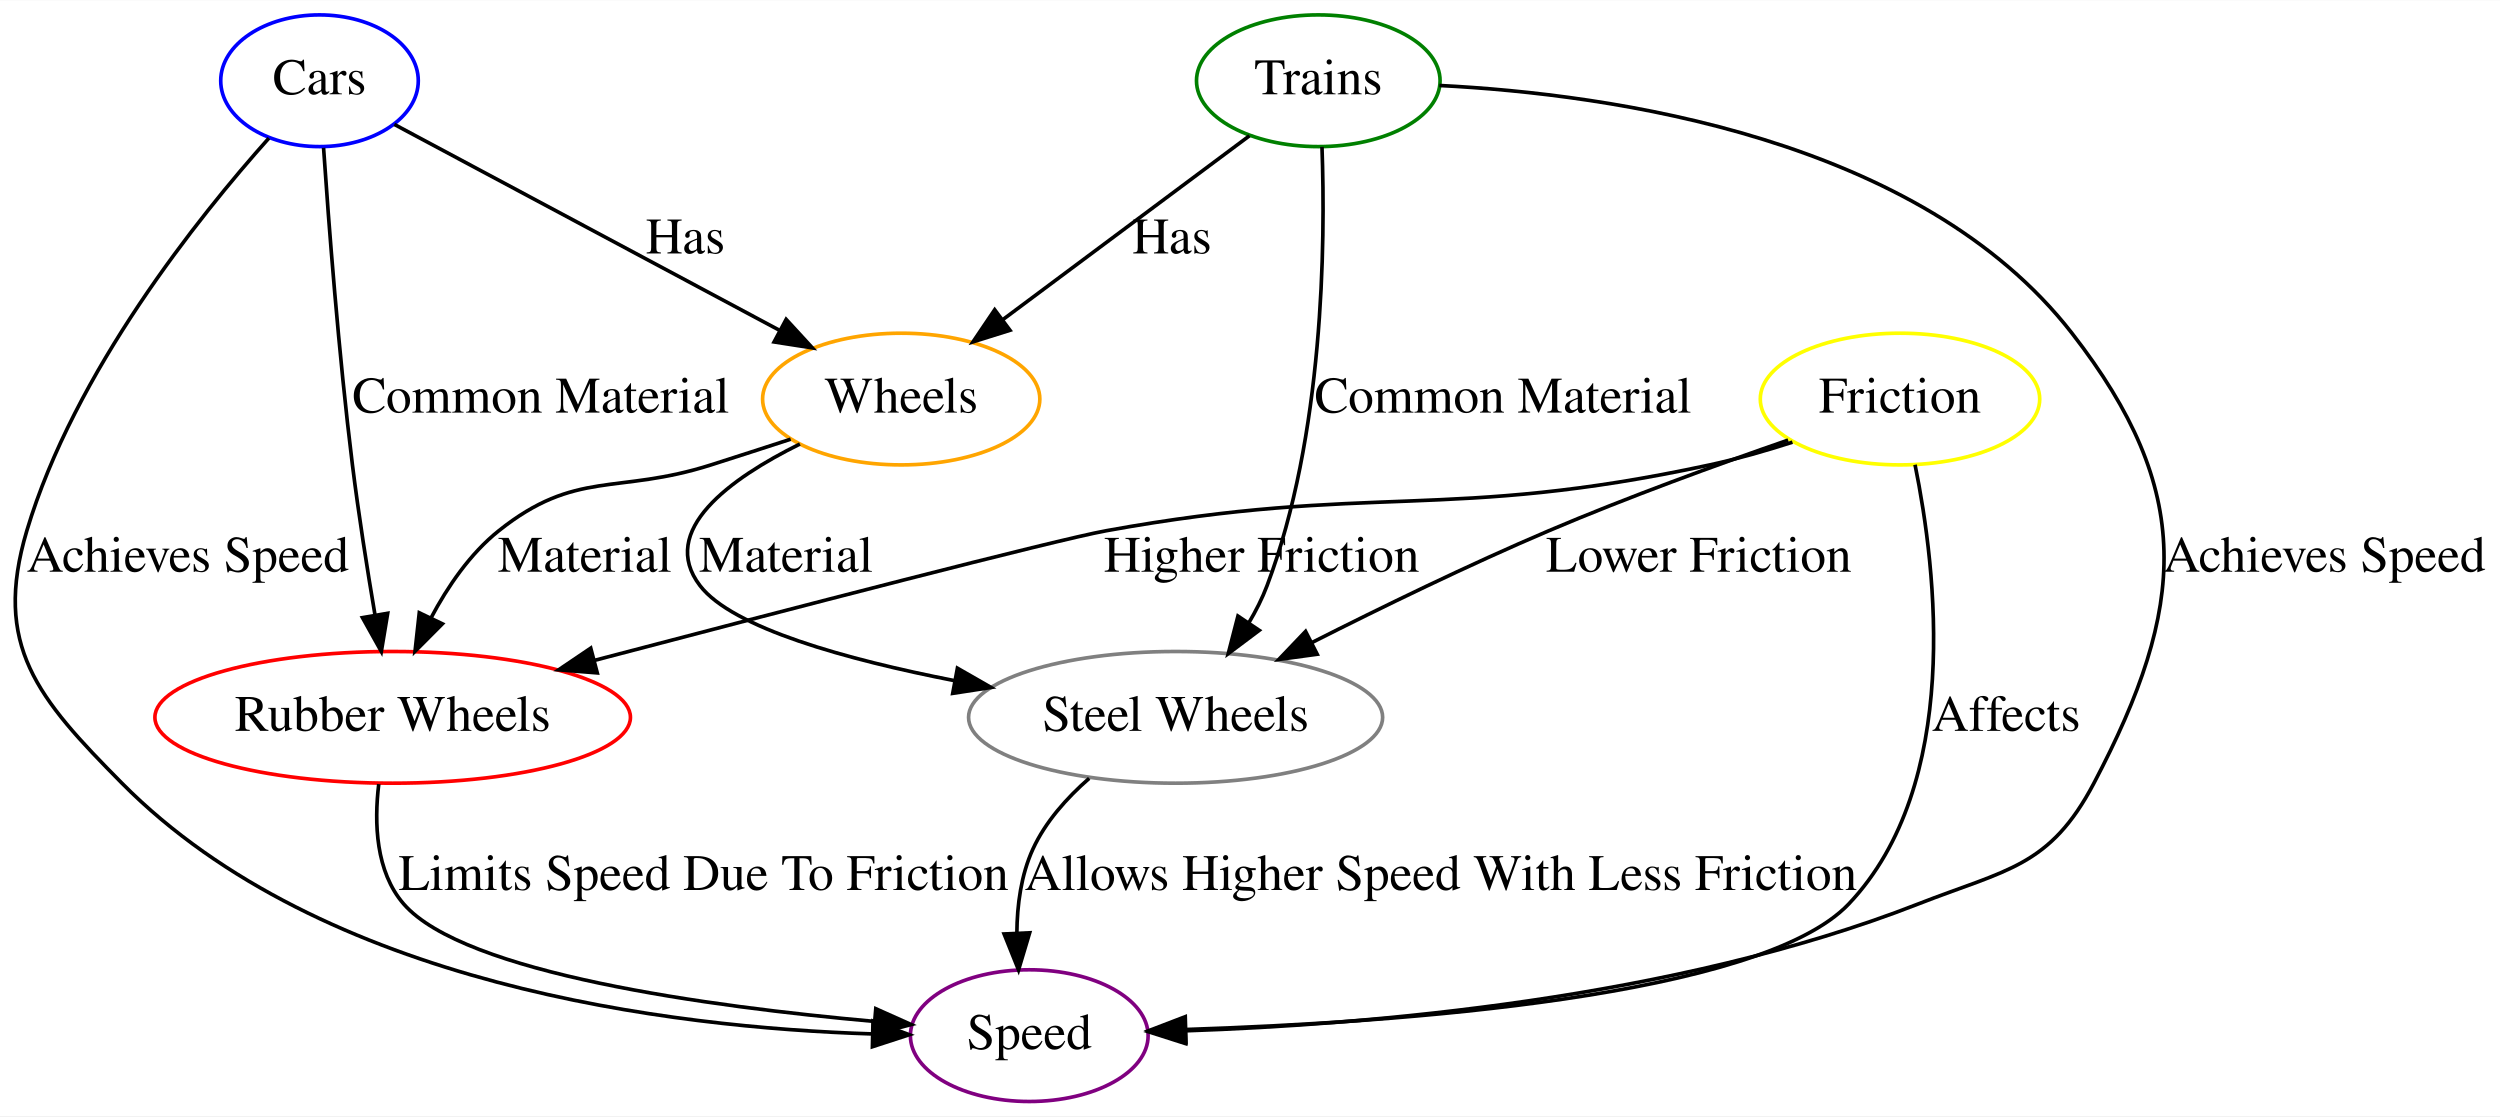
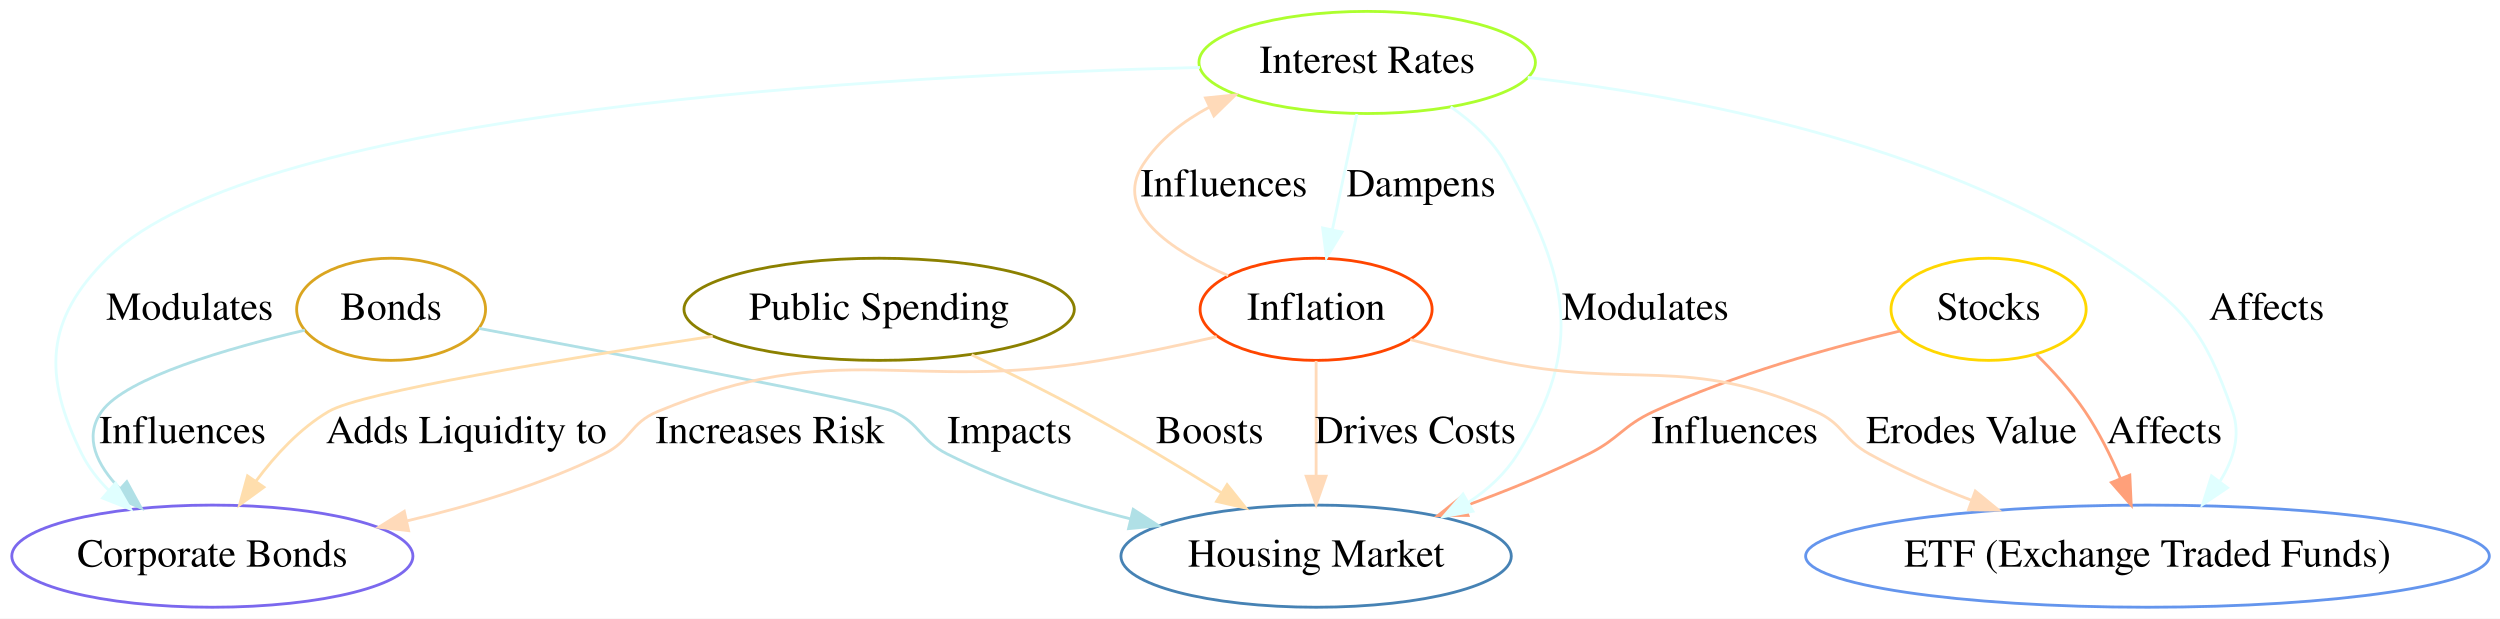
- <svg xmlns="http://www.w3.org/2000/svg" width="683pt" height="305pt" viewBox="0.00 0.00 683.33 305.00">
-   <g id="graph0" class="graph" transform="scale(1 1) rotate(0) translate(4 301)">
-     <polygon fill="white" stroke="transparent" points="-4,4 -4,-301 679.33,-301 679.33,4 -4,4" />
+ <svg xmlns="http://www.w3.org/2000/svg" width="881pt" height="218pt" viewBox="0.00 0.00 881.08 218.00">
+   <g id="graph0" class="graph" transform="scale(1 1) rotate(0) translate(4 214)">
+     <polygon fill="white" stroke="transparent" points="-4,4 -4,-214 877.08,-214 877.08,4 -4,4" />
    <g id="node1" class="node">
-       <ellipse fill="none" stroke="blue" cx="83.33" cy="-279" rx="27" ry="18" />
-       <text text-anchor="middle" x="83.33" y="-275.3" font-family="Times,serif" font-size="14.00">Cars</text>
+       <ellipse fill="none" stroke="#ffd700" cx="696.84" cy="-105" rx="34.39" ry="18" />
+       <text text-anchor="middle" x="696.84" y="-101.3" font-family="Times,serif" font-size="14.00">Stocks</text>
+     </g>
+     <g id="node6" class="node">
+       <ellipse fill="none" stroke="#4682b4" cx="459.84" cy="-18" rx="68.79" ry="18" />
+       <text text-anchor="middle" x="459.84" y="-14.3" font-family="Times,serif" font-size="14.00">Housing Market</text>
+     </g>
+     <g id="edge1" class="edge">
+       <path fill="none" stroke="#ffa07a" d="M665.64,-97.36C641.32,-91.57 607.06,-82.05 578.84,-69 567.77,-63.88 566.76,-59.46 555.84,-54 542.18,-47.17 526.84,-40.97 512.51,-35.75" />
+       <polygon fill="#ffa07a" stroke="#ffa07a" points="513.37,-32.35 502.77,-32.3 511.03,-38.94 513.37,-32.35" />
+       <text text-anchor="middle" x="607.34" y="-57.8" font-family="Times,serif" font-size="14.00">Influences</text>
+     </g>
+     <g id="node7" class="node">
+       <ellipse fill="none" stroke="#6495ed" cx="752.84" cy="-18" rx="120.48" ry="18" />
+       <text text-anchor="middle" x="752.84" y="-14.3" font-family="Times,serif" font-size="14.00">ETF (Exchange Traded Funds)</text>
+     </g>
+     <g id="edge2" class="edge">
+       <path fill="none" stroke="#ffa07a" d="M713.71,-89.02C719.64,-83.18 726.02,-76.17 730.84,-69 735.69,-61.81 739.88,-53.38 743.26,-45.51" />
+       <polygon fill="#ffa07a" stroke="#ffa07a" points="746.61,-46.57 747.11,-35.98 740.12,-43.95 746.61,-46.57" />
+       <text text-anchor="middle" x="758.84" y="-57.8" font-family="Times,serif" font-size="14.00">Affects</text>
+     </g>
+     <g id="node2" class="node">
+       <ellipse fill="none" stroke="#daa520" cx="133.84" cy="-105" rx="33.29" ry="18" />
+       <text text-anchor="middle" x="133.84" y="-101.3" font-family="Times,serif" font-size="14.00">Bonds</text>
+     </g>
+     <g id="edge3" class="edge">
+       <path fill="none" stroke="#b0e0e6" d="M164.82,-98.26C213.79,-89.14 304.23,-72.05 310.84,-69 320.62,-64.5 320.23,-58.83 329.84,-54 349.86,-43.94 373.1,-36.51 394.35,-31.15" />
+       <polygon fill="#b0e0e6" stroke="#b0e0e6" points="395.38,-34.5 404.28,-28.75 393.74,-27.7 395.38,-34.5" />
+       <text text-anchor="middle" x="351.84" y="-57.8" font-family="Times,serif" font-size="14.00">Impacts</text>
+     </g>
+     <g id="node8" class="node">
+       <ellipse fill="none" stroke="#7b68ee" cx="70.84" cy="-18" rx="70.69" ry="18" />
+       <text text-anchor="middle" x="70.84" y="-14.3" font-family="Times,serif" font-size="14.00">Corporate Bonds</text>
+     </g>
+     <g id="edge4" class="edge">
+       <path fill="none" stroke="#b0e0e6" d="M103.45,-97.65C76.58,-91.35 40.36,-80.92 31.84,-69 25.35,-59.9 30.14,-50.15 38.29,-41.7" />
+       <polygon fill="#b0e0e6" stroke="#b0e0e6" points="40.69,-44.25 45.76,-34.95 35.99,-39.06 40.69,-44.25" />
+       <text text-anchor="middle" x="60.34" y="-57.8" font-family="Times,serif" font-size="14.00">Influences</text>
    </g>
    <g id="node3" class="node">
-       <ellipse fill="none" stroke="orange" cx="242.33" cy="-192" rx="37.89" ry="18" />
-       <text text-anchor="middle" x="242.33" y="-188.3" font-family="Times,serif" font-size="14.00">Wheels</text>
+       <ellipse fill="none" stroke="#8b8000" cx="305.84" cy="-105" rx="68.79" ry="18" />
+       <text text-anchor="middle" x="305.84" y="-101.3" font-family="Times,serif" font-size="14.00">Public Spending</text>
    </g>
-     <g id="edge1" class="edge">
-       <path fill="none" stroke="black" d="M103.79,-267.06C130.44,-252.82 177.34,-227.74 209.12,-210.76" />
-       <polygon fill="black" stroke="black" points="210.88,-213.78 218.05,-205.98 207.58,-207.61 210.88,-213.78" />
-       <text text-anchor="middle" x="183.33" y="-231.8" font-family="Times,serif" font-size="14.00">Has</text>
+     <g id="edge5" class="edge">
+       <path fill="none" stroke="#ffdead" d="M338.43,-88.97C350.9,-83.01 365.16,-75.93 377.84,-69 394.08,-60.13 411.65,-49.55 426.34,-40.42" />
+       <polygon fill="#ffdead" stroke="#ffdead" points="428.47,-43.22 435.08,-34.94 424.75,-37.29 428.47,-43.22" />
+       <text text-anchor="middle" x="422.34" y="-57.8" font-family="Times,serif" font-size="14.00">Boosts</text>
+     </g>
+     <g id="edge6" class="edge">
+       <path fill="none" stroke="#ffdead" d="M247.19,-95.51C194.44,-87.54 123.48,-75.84 111.84,-69 101.72,-63.05 93.03,-53.62 86.28,-44.54" />
+       <polygon fill="#ffdead" stroke="#ffdead" points="89,-42.31 80.43,-36.07 83.24,-46.29 89,-42.31" />
+       <text text-anchor="middle" x="160.34" y="-57.8" font-family="Times,serif" font-size="14.00">Adds Liquidity to</text>
    </g>
    <g id="node4" class="node">
-       <ellipse fill="none" stroke="red" cx="103.33" cy="-105" rx="64.99" ry="18" />
-       <text text-anchor="middle" x="103.33" y="-101.3" font-family="Times,serif" font-size="14.00">Rubber Wheels</text>
+       <ellipse fill="none" stroke="#adff2f" cx="477.84" cy="-192" rx="59.29" ry="18" />
+       <text text-anchor="middle" x="477.84" y="-188.3" font-family="Times,serif" font-size="14.00">Interest Rates</text>
    </g>
-     <g id="edge5" class="edge">
-       <path fill="none" stroke="black" d="M84.44,-260.66C85.85,-239.98 88.56,-204.4 92.33,-174 94.01,-160.51 96.36,-145.59 98.47,-133.17" />
-       <polygon fill="black" stroke="black" points="101.97,-133.45 100.23,-123 95.07,-132.25 101.97,-133.45" />
-       <text text-anchor="middle" x="143.83" y="-188.3" font-family="Times,serif" font-size="14.00">Common Material</text>
+     <g id="node5" class="node">
+       <ellipse fill="none" stroke="#ff4500" cx="459.84" cy="-105" rx="40.89" ry="18" />
+       <text text-anchor="middle" x="459.84" y="-101.3" font-family="Times,serif" font-size="14.00">Inflation</text>
    </g>
-     <g id="node7" class="node">
-       <ellipse fill="none" stroke="purple" cx="277.33" cy="-18" rx="32.49" ry="18" />
-       <text text-anchor="middle" x="277.33" y="-14.3" font-family="Times,serif" font-size="14.00">Speed</text>
+     <g id="edge14" class="edge">
+       <path fill="none" stroke="#e0ffff" d="M474.2,-173.8C471.74,-162.16 468.43,-146.55 465.61,-133.24" />
+       <polygon fill="#e0ffff" stroke="#e0ffff" points="468.98,-132.23 463.48,-123.18 462.13,-133.68 468.98,-132.23" />
+       <text text-anchor="middle" x="496.84" y="-144.8" font-family="Times,serif" font-size="14.00">Dampens</text>
+     </g>
+     <g id="edge7" class="edge">
+       <path fill="none" stroke="#e0ffff" d="M507.26,-176.36C514.96,-171.04 522.35,-164.26 526.84,-156 548.52,-116.15 554.8,-92.52 530.84,-54 526.56,-47.11 520.47,-41.53 513.64,-37.03" />
+       <polygon fill="#e0ffff" stroke="#e0ffff" points="515.09,-33.83 504.67,-31.89 511.61,-39.9 515.09,-33.83" />
+       <text text-anchor="middle" x="575.84" y="-101.3" font-family="Times,serif" font-size="14.00">Modulates</text>
+     </g>
+     <g id="edge8" class="edge">
+       <path fill="none" stroke="#e0ffff" d="M534.41,-186.73C590.48,-180.23 676.89,-163.9 739.84,-123 765.57,-106.29 772.72,-97.96 782.84,-69 785.77,-60.62 783.18,-52.11 778.49,-44.55" />
+       <polygon fill="#e0ffff" stroke="#e0ffff" points="781.03,-42.1 772.25,-36.17 775.42,-46.28 781.03,-42.1" />
+       <text text-anchor="middle" x="794.84" y="-101.3" font-family="Times,serif" font-size="14.00">Affects</text>
+     </g>
+     <g id="edge9" class="edge">
+       <path fill="none" stroke="#e0ffff" d="M418.88,-190.25C310.82,-187.57 87.2,-175.65 33.84,-123 11.83,-101.28 11.11,-81.71 24.84,-54 27.18,-49.29 30.49,-45.04 34.27,-41.26" />
+       <polygon fill="#e0ffff" stroke="#e0ffff" points="36.73,-43.76 42,-34.57 32.15,-38.47 36.73,-43.76" />
+       <text text-anchor="middle" x="62.84" y="-101.3" font-family="Times,serif" font-size="14.00">Modulates</text>
+     </g>
+     <g id="edge13" class="edge">
+       <path fill="none" stroke="#ffdab9" d="M428.86,-116.85C408.73,-125.72 388.09,-139.47 398.84,-156 404.55,-164.77 413,-171.35 422.29,-176.3" />
+       <polygon fill="#ffdab9" stroke="#ffdab9" points="420.85,-179.49 431.39,-180.55 423.81,-173.15 420.85,-179.49" />
+       <text text-anchor="middle" x="427.34" y="-144.8" font-family="Times,serif" font-size="14.00">Influences</text>
+     </g>
+     <g id="edge10" class="edge">
+       <path fill="none" stroke="#ffdab9" d="M459.84,-86.8C459.84,-75.16 459.84,-59.55 459.84,-46.24" />
+       <polygon fill="#ffdab9" stroke="#ffdab9" points="463.34,-46.18 459.84,-36.18 456.34,-46.18 463.34,-46.18" />
+       <text text-anchor="middle" x="494.84" y="-57.8" font-family="Times,serif" font-size="14.00">Drives Costs</text>
+     </g>
+     <g id="edge11" class="edge">
+       <path fill="none" stroke="#ffdab9" d="M493.03,-94.34C502.6,-91.75 513.1,-89.09 522.84,-87 572.57,-76.36 589.27,-89.42 635.84,-69 645.7,-64.68 645.43,-59.21 654.84,-54 666.01,-47.82 678.47,-42.39 690.66,-37.76" />
+       <polygon fill="#ffdab9" stroke="#ffdab9" points="692.16,-40.94 700.35,-34.22 689.76,-34.36 692.16,-40.94" />
+       <text text-anchor="middle" x="690.84" y="-57.8" font-family="Times,serif" font-size="14.00">Erodes Value</text>
    </g>
    <g id="edge12" class="edge">
-       <path fill="none" stroke="black" d="M69.5,-263.32C50.25,-241.78 16.31,-199.44 3.33,-156 -6.04,-124.6 6.26,-110.28 29.33,-87 84.1,-31.74 179.23,-20.2 234.39,-18.47" />
-       <polygon fill="black" stroke="black" points="234.61,-21.97 244.53,-18.25 234.46,-14.97 234.61,-21.97" />
-       <text text-anchor="middle" x="47.33" y="-144.8" font-family="Times,serif" font-size="14.00">Achieves Speed</text>
-     </g>
-     <g id="node2" class="node">
-       <ellipse fill="none" stroke="green" cx="356.33" cy="-279" rx="33.29" ry="18" />
-       <text text-anchor="middle" x="356.33" y="-275.3" font-family="Times,serif" font-size="14.00">Trains</text>
-     </g>
-     <g id="edge2" class="edge">
-       <path fill="none" stroke="black" d="M337.51,-263.96C319.17,-250.29 291.06,-229.33 270.14,-213.74" />
-       <polygon fill="black" stroke="black" points="272.06,-210.8 261.95,-207.63 267.88,-216.41 272.06,-210.8" />
-       <text text-anchor="middle" x="316.33" y="-231.8" font-family="Times,serif" font-size="14.00">Has</text>
-     </g>
-     <g id="node5" class="node">
-       <ellipse fill="none" stroke="gray" cx="317.33" cy="-105" rx="56.59" ry="18" />
-       <text text-anchor="middle" x="317.33" y="-101.3" font-family="Times,serif" font-size="14.00">Steel Wheels</text>
-     </g>
-     <g id="edge6" class="edge">
-       <path fill="none" stroke="black" d="M357.34,-260.92C358.3,-234.35 357.79,-181.93 342.33,-141 341.02,-137.51 339.26,-134.05 337.29,-130.74" />
-       <polygon fill="black" stroke="black" points="340.19,-128.78 331.72,-122.42 334.37,-132.68 340.19,-128.78" />
-       <text text-anchor="middle" x="406.83" y="-188.3" font-family="Times,serif" font-size="14.00">Common Material</text>
-     </g>
-     <g id="edge13" class="edge">
-       <path fill="none" stroke="black" d="M389.42,-277.71C436.27,-275.34 520.86,-263.39 562.33,-210 595.91,-166.78 593.81,-135.44 568.33,-87 556.28,-64.09 544.44,-63.43 520.33,-54 453.62,-27.92 369.78,-21 320.05,-19.32" />
-       <polygon fill="black" stroke="black" points="320.07,-15.82 309.97,-19.04 319.87,-22.82 320.07,-15.82" />
-       <text text-anchor="middle" x="631.33" y="-144.8" font-family="Times,serif" font-size="14.00">Achieves Speed</text>
-     </g>
-     <g id="edge3" class="edge">
-       <path fill="none" stroke="black" d="M212.11,-181.03C204.98,-178.71 197.39,-176.25 190.33,-174 164.62,-165.81 153.44,-172.83 132.33,-156 124.5,-149.75 118.36,-140.77 113.79,-132.14" />
-       <polygon fill="black" stroke="black" points="116.92,-130.56 109.44,-123.05 110.6,-133.58 116.92,-130.56" />
-       <text text-anchor="middle" x="155.83" y="-144.8" font-family="Times,serif" font-size="14.00">Material</text>
-     </g>
-     <g id="edge4" class="edge">
-       <path fill="none" stroke="black" d="M214.64,-179.71C195.64,-170.31 175.79,-156.06 187.33,-141 196.21,-129.42 227.36,-120.8 256.95,-115.02" />
-       <polygon fill="black" stroke="black" points="257.69,-118.44 266.88,-113.17 256.41,-111.56 257.69,-118.44" />
-       <text text-anchor="middle" x="210.83" y="-144.8" font-family="Times,serif" font-size="14.00">Material</text>
-     </g>
-     <g id="edge10" class="edge">
-       <path fill="none" stroke="black" d="M99.53,-86.75C98.23,-76.09 98.7,-62.8 106.33,-54 122.82,-34.99 189.87,-25.92 234.95,-21.89" />
-       <polygon fill="black" stroke="black" points="235.38,-25.36 245.05,-21.03 234.79,-18.39 235.38,-25.36" />
-       <text text-anchor="middle" x="188.33" y="-57.8" font-family="Times,serif" font-size="14.00">Limits Speed Due To Friction</text>
-     </g>
-     <g id="edge11" class="edge">
-       <path fill="none" stroke="black" d="M293.71,-88.33C287.58,-82.98 281.74,-76.44 278.33,-69 275.1,-61.95 274,-53.72 273.94,-46.01" />
-       <polygon fill="black" stroke="black" points="277.44,-46.11 274.4,-35.96 270.45,-45.79 277.44,-46.11" />
-       <text text-anchor="middle" x="389.83" y="-57.8" font-family="Times,serif" font-size="14.00">Allows Higher Speed With Less Friction</text>
-     </g>
-     <g id="node6" class="node">
-       <ellipse fill="none" stroke="yellow" cx="515.33" cy="-192" rx="38.19" ry="18" />
-       <text text-anchor="middle" x="515.33" y="-188.3" font-family="Times,serif" font-size="14.00">Friction</text>
-     </g>
-     <g id="edge7" class="edge">
-       <path fill="none" stroke="black" d="M485.93,-180.21C478.62,-177.86 470.76,-175.6 463.33,-174 391.22,-158.46 370.91,-169.19 298.33,-156 284.52,-153.49 211.26,-134.44 158.59,-120.6" />
-       <polygon fill="black" stroke="black" points="159.25,-117.15 148.69,-117.99 157.47,-123.92 159.25,-117.15" />
-       <text text-anchor="middle" x="340.83" y="-144.8" font-family="Times,serif" font-size="14.00">Higher Friction</text>
-     </g>
-     <g id="edge8" class="edge">
-       <path fill="none" stroke="black" d="M484.75,-180.78C465.73,-174.2 440.88,-165.18 419.33,-156 397.5,-146.7 373.66,-135.1 354.52,-125.41" />
-       <polygon fill="black" stroke="black" points="356.03,-122.25 345.54,-120.83 352.86,-128.49 356.03,-122.25" />
-       <text text-anchor="middle" x="460.33" y="-144.8" font-family="Times,serif" font-size="14.00">Lower Friction</text>
-     </g>
-     <g id="edge9" class="edge">
-       <path fill="none" stroke="black" d="M519.44,-174.04C525.31,-145.21 532.26,-86.62 501.33,-54 477.24,-28.59 378.43,-21.59 320.41,-19.69" />
-       <polygon fill="black" stroke="black" points="320.17,-16.18 310.07,-19.39 319.97,-23.18 320.17,-16.18" />
-       <text text-anchor="middle" x="544.33" y="-101.3" font-family="Times,serif" font-size="14.00">Affects</text>
+       <path fill="none" stroke="#ffdab9" d="M424.81,-95.35C411.98,-92.4 397.31,-89.28 383.84,-87 315.03,-75.37 292.35,-95.64 227.84,-69 217.9,-64.89 218.49,-58.76 208.84,-54 187.31,-43.38 162.26,-35.78 139.45,-30.44" />
+       <polygon fill="#ffdab9" stroke="#ffdab9" points="140.01,-26.98 129.49,-28.21 138.48,-33.81 140.01,-26.98" />
+       <text text-anchor="middle" x="267.34" y="-57.8" font-family="Times,serif" font-size="14.00">Increases Risk</text>
    </g>
  </g>
</svg>
